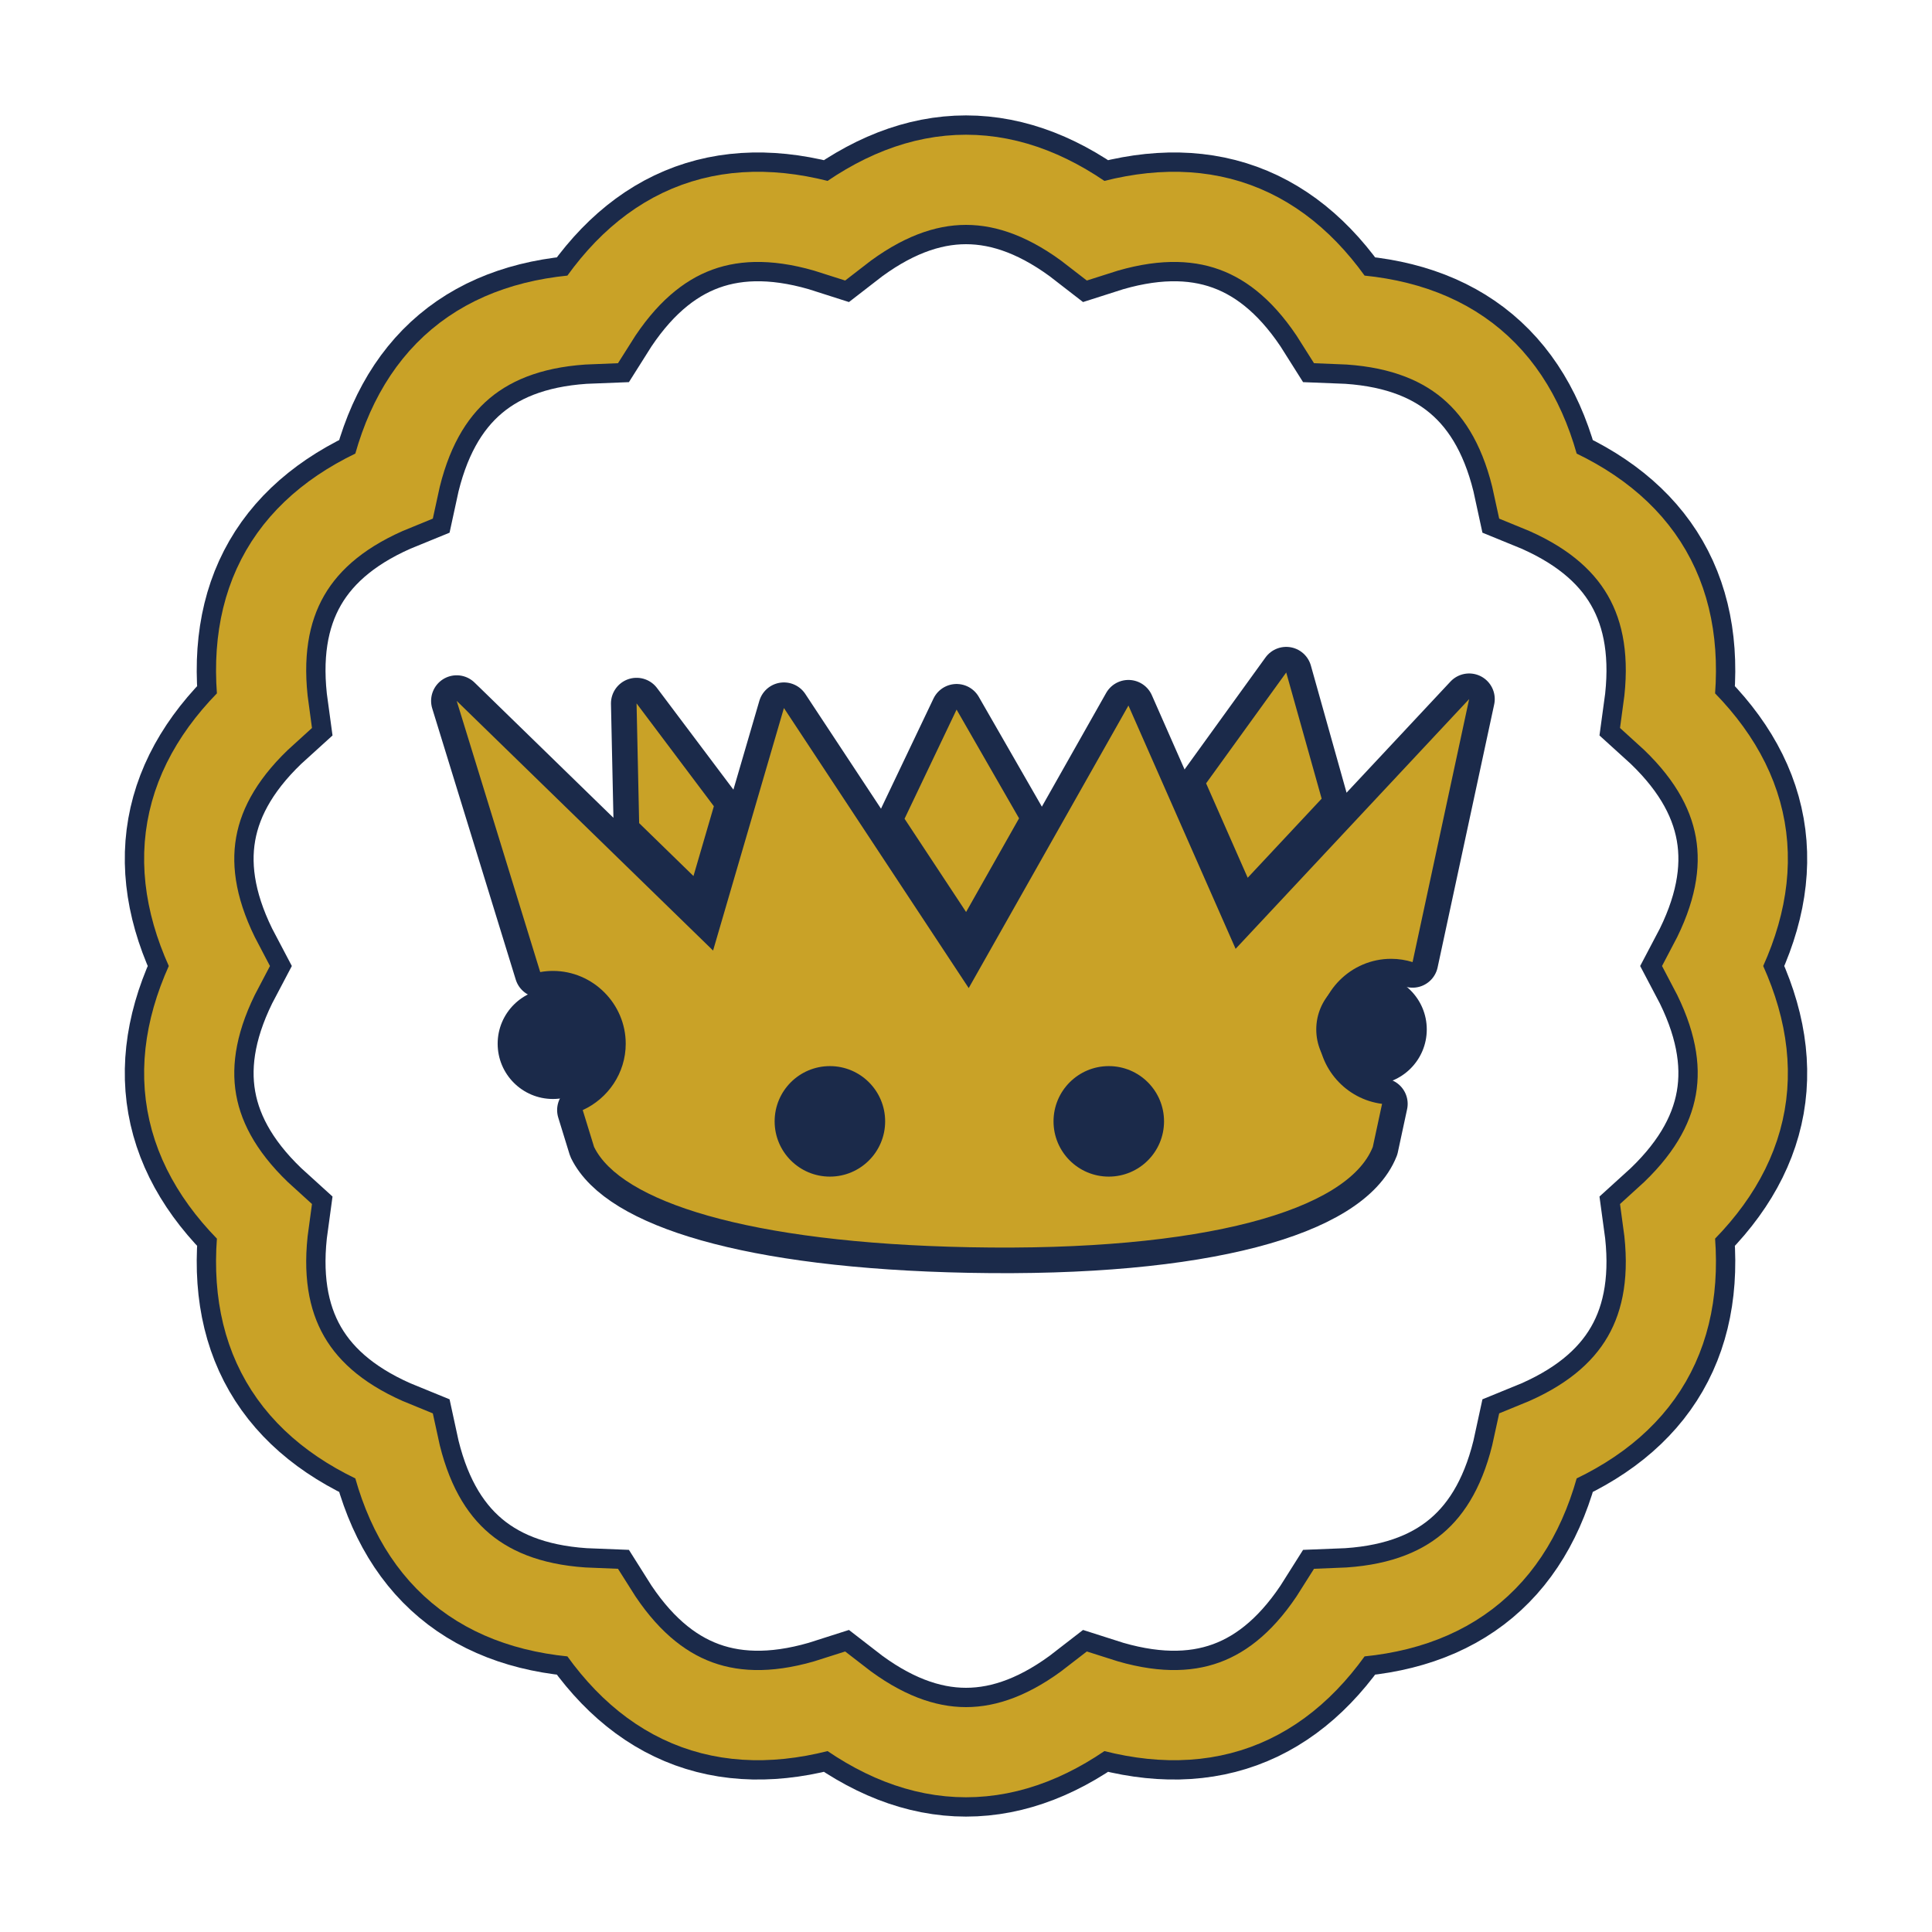
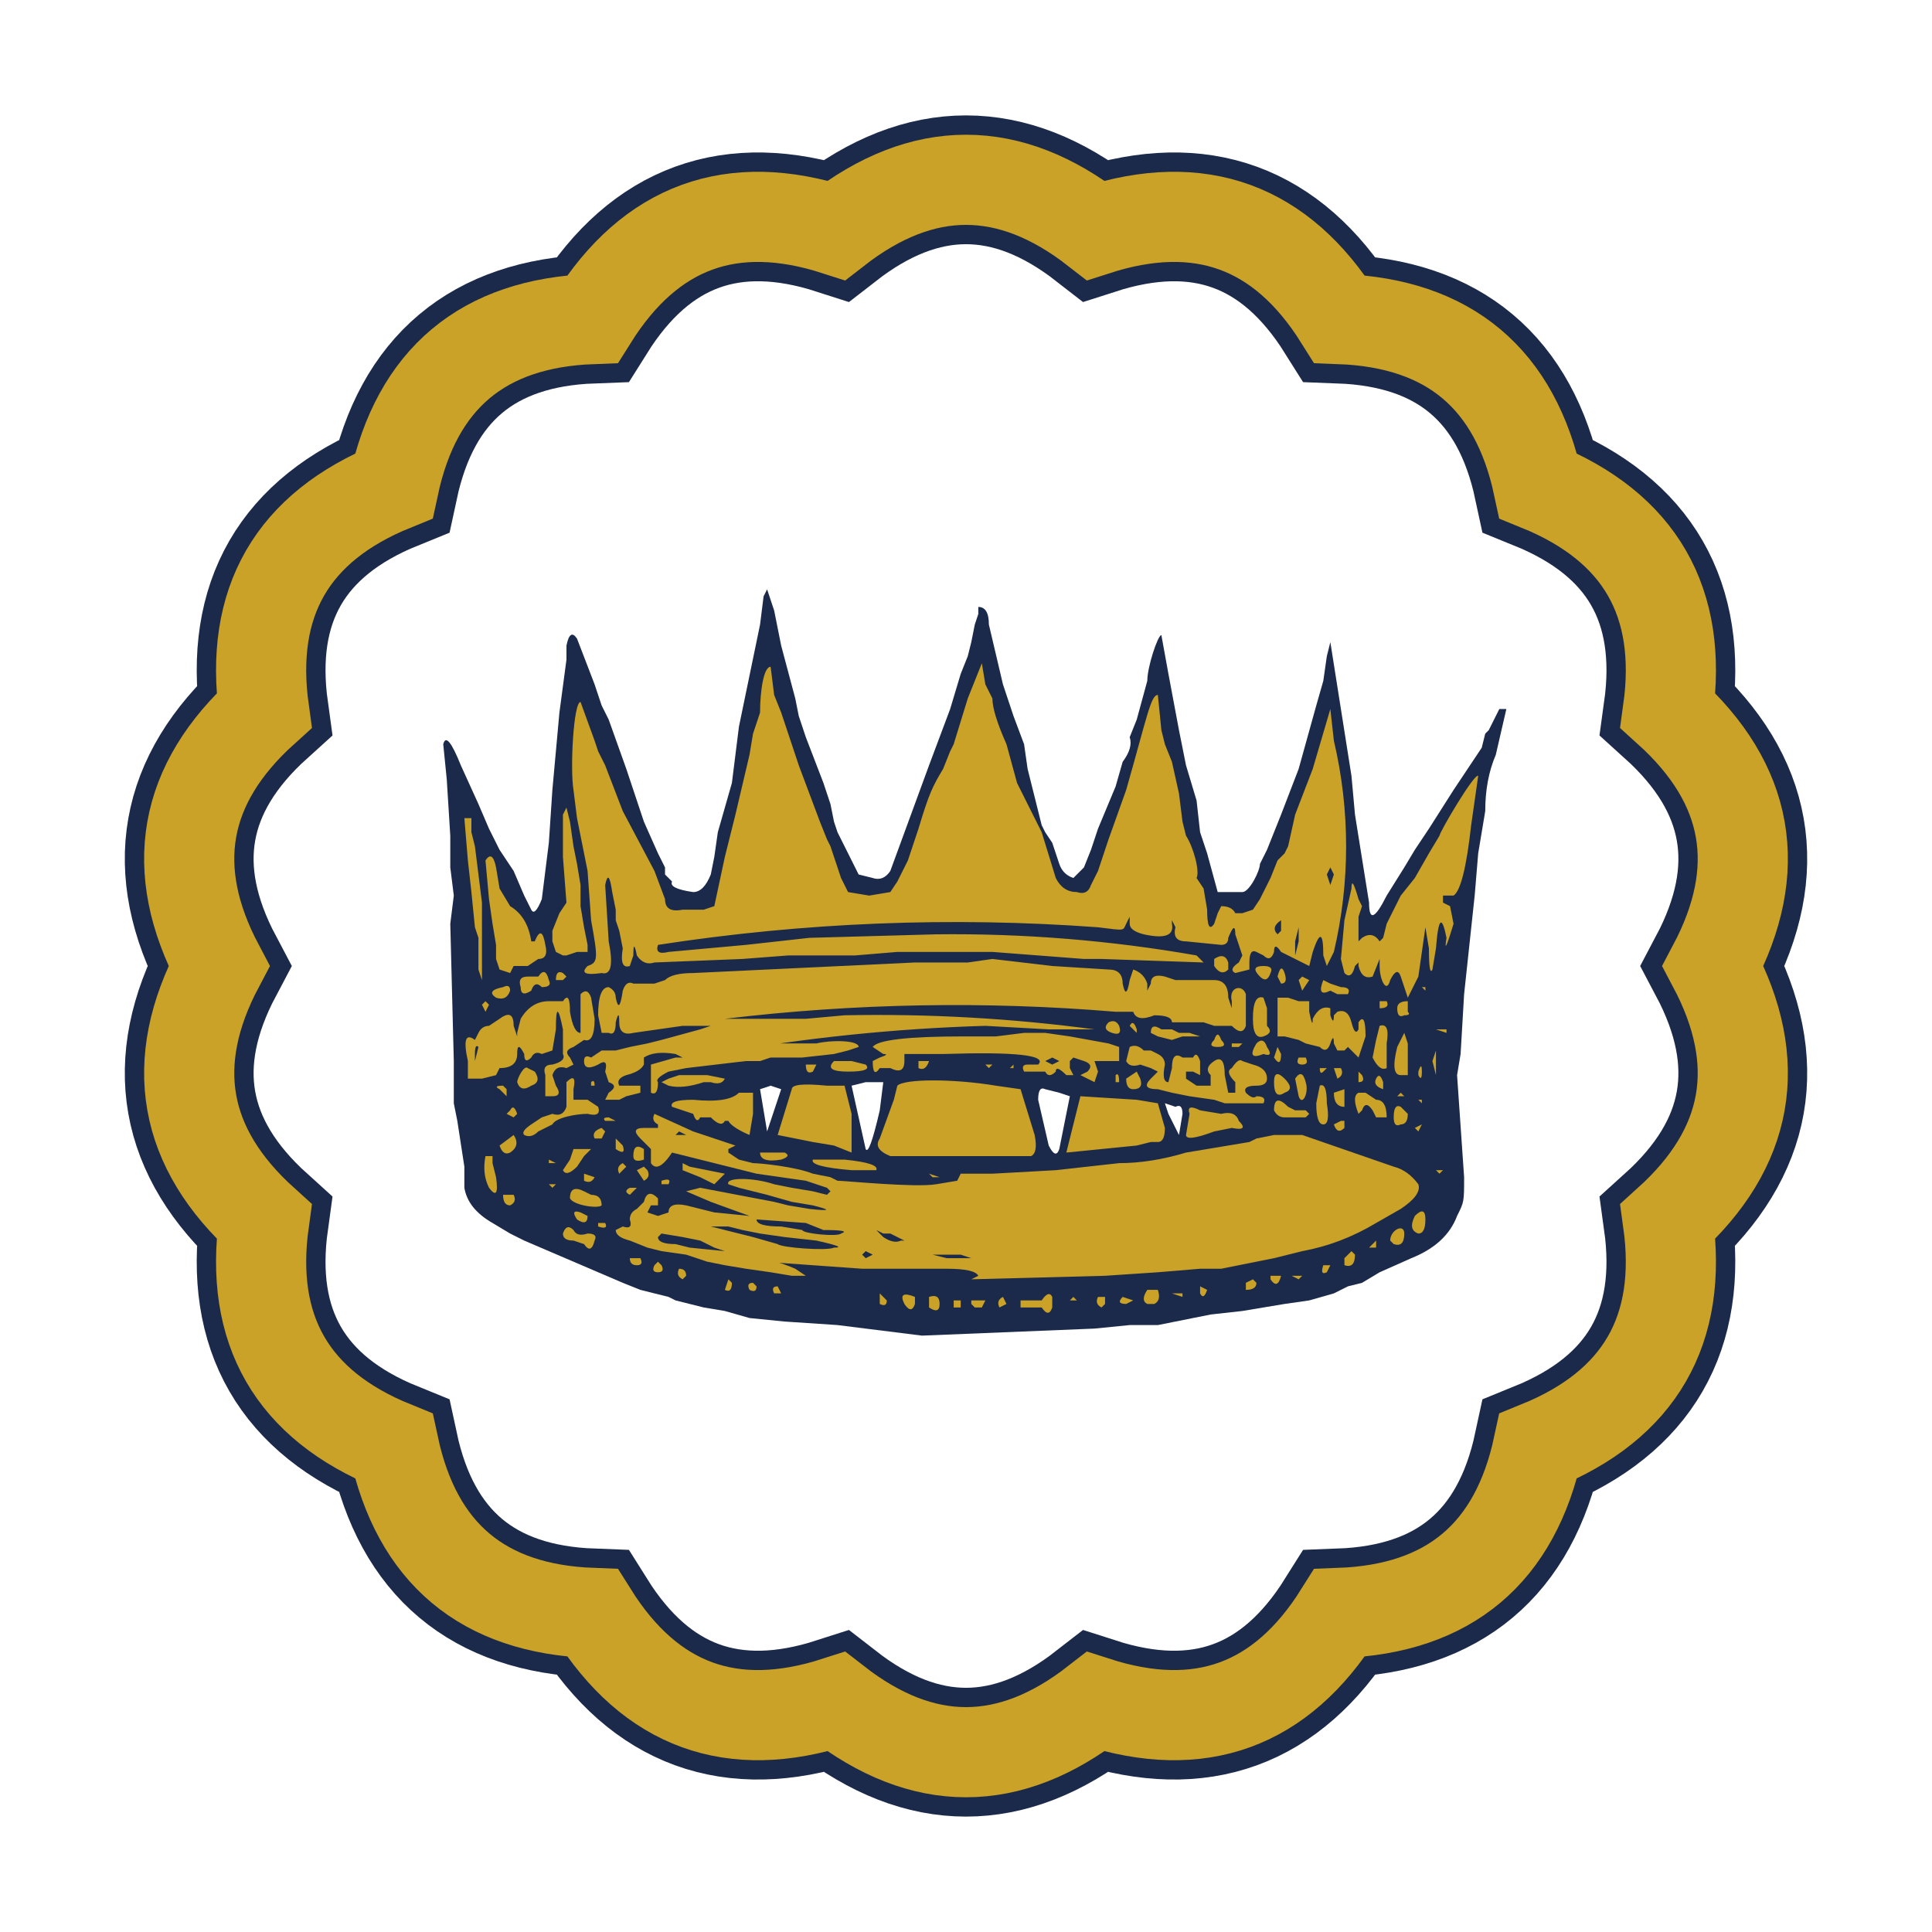
<svg xmlns="http://www.w3.org/2000/svg" width="300" height="300" viewBox="0 0 300 300">
  <path d="M266 150Q277.95 172.56 259 189.67Q262.51 214.96 238.86 224.56Q233.51 249.52 208 250.46Q194.44 272.08 170.14 264.24Q150 279.92 129.86 264.24Q105.56 272.08 92 250.46Q66.49 249.52 61.14 224.56Q37.49 214.96 41 189.67Q22.05 172.56 34 150Q22.05 127.44 41 110.33Q37.49 85.04 61.14 75.44Q66.49 50.48 92 49.54Q105.56 27.92 129.86 35.76Q150 20.08 170.14 35.76Q194.44 27.92 208 49.54Q233.51 50.48 238.86 75.44Q262.51 85.04 259 110.33Q277.95 127.44 266 150z" fill="none" stroke="#1b2a4a" stroke-width="20" />
  <path d="M266 150Q277.95 172.56 259 189.67Q262.51 214.96 238.86 224.56Q233.51 249.52 208 250.46Q194.44 272.08 170.14 264.24Q150 279.92 129.86 264.24Q105.56 272.08 92 250.46Q66.49 249.52 61.14 224.56Q37.49 214.96 41 189.67Q22.05 172.56 34 150Q22.05 127.44 41 110.33Q37.49 85.04 61.14 75.44Q66.49 50.48 92 49.54Q105.56 27.92 129.86 35.76Q150 20.08 170.14 35.76Q194.44 27.92 208 49.54Q233.51 50.48 238.86 75.44Q262.51 85.04 259 110.33Q277.95 127.44 266 150z" fill="none" stroke="#c9a227" stroke-width="14" />
-   <g transform="translate(65 65) scale(0.33)">
-     <line x1="129.34" y1="215.24" x2="138.57" y2="250.31" stroke="#1b2a4a" stroke-width="24.09" stroke-linecap="round" />
-     <line x1="257.62" y1="232.17" x2="258.85" y2="267.97" stroke="#1b2a4a" stroke-width="24.09" stroke-linecap="round" />
-     <line x1="390.13" y1="216.05" x2="384.44" y2="249.5" stroke="#1b2a4a" stroke-width="24.09" stroke-linecap="round" />
-     <path d="m408.256 119.46-37.7 52.165 19.57 44.426 34.8-37.214-16.67-59.375zm86.074 12.513L384.44 249.498 334.01 135.02l-75.162 132.947-86.948-131.78-33.334 114.122L17.922 132.83l39.3 127.6c1.945-.348 3.94-.54 5.98-.54 18.812 0 34.26 15.452 34.26 34.262 0 13.823-8.346 25.822-20.235 31.22l5.337 17.33c12.425 25.466 71.863 45.152 176.582 47.206 110.805 2.174 178.12-17.54 189.854-47.207h-.002l4.357-20.26c-16.836-2.114-30.02-16.612-30.02-33.986 0-18.81 15.45-34.262 34.263-34.262 3.513 0 6.91.54 10.11 1.54l26.622-123.762zm-391.77 2.04 1.22 56.337 25.56 24.89 9.592-32.842-36.37-48.386zm150.585 2.91-24.483 51.36 28.955 43.885 24.922-44.08-29.395-51.166z" fill="#c9a227" stroke="#1b2a4a" stroke-width="24.09" stroke-linejoin="round" paint-order="stroke" />
-     <circle cx="63.2" cy="294.15" r="26" fill="#1b2a4a" />
-     <circle cx="193.53" cy="330.68" r="26" fill="#1b2a4a" />
-     <circle cx="324.76" cy="330.68" r="26" fill="#1b2a4a" />
-     <circle cx="448.39" cy="287.43" r="26" fill="#1b2a4a" />
-   </g>
+   <svg x="65" y="65" width="170" height="170" viewBox="54 72 311 218" fill="#1b2a4a">
+     <defs>
+       <clipPath id="a">
+         <path d="M54 72h311v218H54Z" />
+       </clipPath>
+     </defs>
+     <g fill="none" stroke="none" stroke-dasharray="none" clip-path="url(#a)">
+       <path fill="#1b2a4a" d="m152 76-1 8-6 29-1 8-1 8-2 7-2 7-1 7-1 5q-2 5-5 5-7-1-6-3l-2-2v-2l-2-4-4-9-3-9-2-6-5-14-2-4-2-6-5-13q-2-3-3 2v4l-2 15-2 22-1 15-2 16q-2 5-3 3l-2-4-3-7-4-6-3-6-3-7-5-11q-4-10-5-6l1 10 1 16v9l1 8-1 8 1 39v12l1 5 2 13v6q1 6 8 10l5 3 4 2 28 12 5 2 4 1 4 1 2 1 4 1 4 1 6 1 7 2 10 1 15 1 24 3 49-2 10-1h8l15-3 9-1 6-1 6-1 7-1 7-2 4-2 4-1 5-3 9-4q10-4 13-12c2-4 2-4 2-11l-2-29 1-6 1-17 3-28 1-12 2-12q0-9 3-16l3-13h-2l-3 6-1 1-1 4-4 6-4 6-7 11-4 6-3 5-5 8q-5 10-5 2l-4-25-1-11-6-38-1 4-1 7-2 7-5 18-5 13-4 10-2 4c0 2-3 8-5 8h-7l-3-11-2-6-1-9-3-10-2-10-3-16-2-11c-1 0-4 9-4 13l-3 11-2 5q1 3-2 7l-2 7-5 12-2 6-2 5-3 3q-3-1-4-4l-1-3-1-3-2-3-1-2-4-16-1-7-3-8-3-9-4-17q0-5-3-5v2l-1 3-1 5-1 4-2 5-3 10-6 16-11 30q-2 3-5 2l-4-1-6-12-1-3-1-5-2-6-5-13-2-6-1-5-4-15-2-10-2-6zm34 138-1 8q-3 13-4 11l-4-18 4-1zm50 3 3 1-3 15q-1 3-3-1l-3-13q0-4 2-3zm-79-1-4 12-2-12 3-1zm114 7-1 6-1-2-2-4-1-3 3 1q2-1 2 2" />
+       <path fill="#c9a227" d="m215 101 2 4q0 4 4 13l3 11 7 14 4 13q2 4 6 4 3 1 4-2l2-4 3-9 5-14c6-21 7-27 9-27l1 10 1 4 2 5 2 9 1 8 1 4c2 3 4 10 3 12l2 3 1 6q0 7 2 4l1-3 1-2q3 0 4 2h2l3-1 2-3 3-6 2-5 2-2 1-2 2-9 5-13 5-17 1 9a131 131 0 0 1 0 60l-2 4-1-3q0-10-3-1l-1 4-2-1-2-1-4-2q-2-3-2 0-1 3-3 1l-2-1q-2-1-2 3v2l-4 1q-2-1 1-3l1-2-1-3-1-3q0-4-2 1 0 2-2 2l-10-1q-4 0-3-4l-1-2v1q1 5-8 3-4-1-4-3v-2l-1 2c-1 2 0 2-8 1a553 553 0 0 0-125 5q-1 3 3 2l22-2 18-2 36-1a401 401 0 0 1 74 6l2 2-29-1h-5l-26-2h-27l-12 1h-19l-13 1-25 1q-3 1-5-2-1-5-1 0l-1 3q-3 1-2-5l-1-5-1-3v-3l-1-5q-1-7-2-2l1 16q2 10-2 9-7 1-4-2c3-1 3-2 1-13l-1-14-3-15-1-8c-1-6 0-25 2-25l4 11 1 3 2 4 5 13 9 17 3 8q0 4 5 3h6l3-1 3-14 3-12 4-17 1-6 2-6c0-6 1-13 3-13l1 8 2 5 5 15 3 8 3 8 2 5 1 2 1 3 2 6 2 4 6 1 6-1 2-3 3-6 3-9c3-10 4-12 7-17l2-5 1-2 4-13 4-10zm139 33-1 7q-2 18-5 20h-3v2l2 1 1 5q-3 10-2 4-2-10-3 3l-1 6q-1 2-1-6l-1-6v-1 1l-2 14-3 6-2-6q-1-3-3 1c-1 4-3 0-3-4v-2l-2 5q-3 1-4-3v-1l-1 1q-1 4-3 2l-1-4 1-11 2-9q0-4 2 3l1 2-1 3v7l1-1q3-2 5 1l1-1 1-4 4-8 4-5 4-7 3-5c0-1 10-18 11-17z" />
+       <path fill="#c9a227" d="m97 140 1 7 1 5 1 6v6l1 6 1 5v2h-3l-3 1h-1l-2-1-1-3v-3l2-5 2-3-1-13v-12l1-2zm-28-1v4l1 4 1 8 1 8v22l-1-3v-9l-1-3-1-10-1-9-1-12zm7 14 1 6 3 5q5 3 6 10h1q2-5 3 1 1 4-2 4l-3 2h-4l-1 2-3-1-1-3v-4l-1-6-1-7-1-11q2-3 3 2m208 27v2q-2 2-4-1v-2q3-2 4 1m12 3q-1 3-3 1-3-3 1-3 3 0 2 2m-62-2 16 1q4 0 4 4 1 5 2-1l1-3q3 1 4 4v2l1-2q0-3 4-2l3 1h11q4 0 4 5l1 3v-2c-1-4 3-5 4-2v9q-1 3-4 0h-5l-3-1h-9q0-2-5-2-5 2-6-1h-5a549 549 0 0 0-111 2h23l11-1a465 465 0 0 1 71 4h-13l-18-1a523 523 0 0 0-77 8l5-1v-1l9-1h15c4-1 12-1 12 1l-3 1-4 1-9 1h-9l-3 1h-4l-17 2-5 1q-4 2-3 3 0 4-2 3v-8l7-2h2l-2-1q-6-1-9 1v2q-1 2-5 3-3 1-2 3h6v2l-4 1-2 1h-4l1-2q3-2 0-3l-1-3q1-4-2-2-4 2-4-1 0-2 2-1l3-2h4l4-1 5-1 4-1 11-3 3-1h-8l-7 1-7 1q-4 1-4-3t-1 0q0 4-2 3h-2l-1-5q0-8 3-8 2 1 2 3 1 5 2-2 1-3 3-2h6l3-1q2-2 8-2l63-3h15l7-1zm66 2q1 3-1 3l-1-2q1-4 2-1m7 2-2 3-1-3 1-1zm6 1 3 1q3 0 2 2h-3l-2-1q-4 2-2-3zm27 2-1-1h1zm-17 2-1-1zm-227-6-1 1h-2q0-3 2-2zm205 6 3 1h3v3q1 5 1 2 2-4 5-3v2q1 3 1 0l1-1q3-1 4 3t2 2v-2q2-3 2 4l-2 6-2-2-1-1-1 1h-2l-1-2q0-3-1 0t-3 1l-4-1-2-1-4-1h-2v-11zm28 1q1 2-2 2v-2zm-238-6q1 2-2 2-2-2-3 1-3 2-3-1-1-3 2-3h3q2-3 3 1m204 8v5q2 2-1 3t-3-5q0-7 3-6zm40-1v2q1 1-1 1-2 1-2-2 0-2 3-2zm5 4v-2q0-1 0 0zm-260-8q-1 3-4 2-3-2 2-3 2-1 2 1" />
+       <path fill="#c9a227" d="m103 190 1 6q0 7-3 6l-3 2q-3 1-1 3l1 2-2 1q-3-1-4 2l1 3q2 3-1 3h-2v-6q-1-3 2-3 4-1 3-3v-7q-2-10-2 0l-1 6-3 1q-2-1-3 1-2 2-2-1-2-4-2 0t-5 4l-1 2-4 1h-4v-5q-2-9 2-6l1-2q1-2 3-2l3-2q4-3 4 2l1 3v-1l1-4q3-5 8-5h4q2-3 2 3 1 6 3 6v-11q2-2 3 1m243 9v1l-3-1zm-17 4v7q-2 1-4-3l1-5 1-4q3-1 2 5m-76-5q1 3-2 2t-1-3q2-1 3 1m-179-6-1 2-1-2 1-1zm184 7v1l-2-2q1-2 2 1m77 4v9h-2q-3 0-1-8l2-4zm-67-4 2 1h3l3 1h-5l-3 1-4-1-2-1q0-3 3-1zm14 3q2 2-1 2t-1-2q1-3 2 0m-43-1 11 2 3 1v4h-7l1 3-1 3-2-1-2-1 2-1q2-2-1-3l-3-1-1 1v2l1 2h-2q-3-3-3-1-2 2-3 0h-6q-1-2 1-2h3q4-4-27-3h-11v2q0 4-4 2h-3q-2 3-2-2l2-1q3-1 1-1l-3-2q2-3 26-3h9l8-1h6zm49 2-1 1h-2v-1zm7 1q2 3-1 2-5 2-2-3 2-2 3 1m48 8-1-4 1-3zm-44-6q0 4-2 1l1-3z" />
+       <path fill="#c9a227" d="M260 205h2l2 1q2 1 2 3-1 5 1 5l1-4q0-5 3-3h3q1-2 2 1v4l-2-1h-2v2l3 2h4v-3q-2-2 1-4t3 4l1 5h2v-3q-3-3-1-4 2-3 3-2l3 1q4 1 4 4 0 2-3 2-4 0-3 2 2 2 3 1 3 0 2 2h-11l-3-1-7-1-5-1-4-1q-5 0-2-3l2-2-2-1-3-1q-3 1-4-1l1-4q2-1 4 1m46 2q1 2-1 2t-1-2zm33 4q0 3-1 1v-1q1-3 1 0m-27-1-1 1q-1 1-1-1zm4 0q1 2-1 3l-1-3zm6 2q1 2-1 2v-3zm-123-4q-1 3-3 2v-2zm-18 1q2 2-5 2t-4-3h5zm29 0-1-1zm7 0-1 1-1-1zm6 1h-1l1-1zm77 3q3 3 0 4-3 2-3-3 0-4 3-1m6 1c1 3-1 7-2 4l-1-5q2-3 3 1m22 0v2q-3-1-2-3t2 1m-161-5-1 2q-2 1-2-2z" />
+       <path fill="#c9a227" d="M259 213q1 3-2 3-2 0-2-3l3-2zm-7 1v2zv-2q1-1 1 2m59 6q1 6-1 6t-2-6l1-5q2-1 2 5m-158-9-1-1zm163 5v5q-3 0-3-4zm6 1 3 2q3 0 3 5h-3l-1-2q-2-3-3 0l-1 1q-2-5 0-6zm11 1h-2l1-1zm-247-7q2 3-1 4-3 2-4-1c0-1 2-5 3-4zm54 2q-1 2-4 1h-2q-6 2-10 1l-2-1 2-1 3-1h8zm77 2 7 1 4 13q1 5-1 6h-40q-5-2-3-5l4-11 1-4c2-2 16-2 28 0m121 5-1-1h1zm-162 3v11l-5-2-6-1-10-2 4-13q0-2 10-1h5zm81-4 6 1 2 7q0 4-2 4h-2l-4 1-20 2 4-16zm43 2 2 1h3l1 1-1 1h-6q-2 0-3-2 0-5 4-1m-203-5v3h4l3 2q1 3-3 2c-3 0-9 1-10 3l-2 1-2 1q-2 2-4 1-1-1 2-3l3-2 3-1q3 1 4-2v-7q3-3 2 2m6-1h-1v-1q1-1 1 1m231 8q0 3-2 3-2 1-2-2 0-4 2-3zm-186 0-1 6s-5-2-6-4h-1q-1 2-4-1h-3q-1 2-2-1l-3-1-3-1q-1-2 6-2 10 1 13-2h4zm133 0q4-1 5 2 3 3-2 2l-5 1q-8 3-8 1l1-6q-1-3 3-1zm-203-7v2l-2-2q-2-1 1-1zm238 9v2q-2 2-3-1l2-1zm22 1-1 2-1-1zm-17 2q1-1 0 0" />
+       <path fill="#c9a227" d="m305 229 26 9q4 1 7 5 1 3-5 7l-7 4q-10 6-21 8l-8 2-15 3h-6l-12 1-15 1-38 1 2-1q-1-2-9-2h-24l-28-2q2-1 9 2l3 2h-4l-6-1-7-1-6-1-5-1-6-2-7-1-4-1-5-2q-4-1-4-3l2-1q3 1 2-2 0-2 2-3l2-2q1-4 4-1v2h-2l-1 2 3 1 3-1q0-3 5-2l4 1 4 1 10 1-11-4-7-3 4-1 21 4 4 1 6 1q9 1 1-1l-6-1-7-2-4-1-4-1-3-1c-1-2 7-2 13 0l5 1 6 1 4 1 1-1-1-1-6-2-7-1-7-1-20-5-4-1q-4 6-6 3v-4l-1-1-2-2q-3-3 1-3h4v-1q-2-1-1-3l11 5 3 1 6 2 3 1-2 1v1l3 2 4 1c2 0 12 1 17 3l5 1 2 1c2 0 22 2 28 1l6-1 1-2h9l18-1 9-1 9-1q9 0 19-3l18-3 2-1 5-1zm-223-6-1 1-2-1 1-1q1-2 2 1m28 2h-3q-1-1 1-1zm-3 3-1 2h-2q-1-2 2-3zm-26 1q2 3-1 5-2 1-3-2z" />
+       <path fill="#c9a227" d="M112 232q1 3-2 1v-3zm233 7-1 1-1-1zm-242-6-2 2-2 3q-3 3-4 1l2-3 1-3zm15 0v3q-3 1-3-1 0-4 3-2m40 1q2 1-1 2-6 1-6-2zm17 2q10 1 9 3h-7q-12-1-11-3zm-100-1v2l1 4q1 7-2 3-2-4-1-9zm18 2h-2v-1zm14 0h-1zm29 2 5 1-3 3-4-2-5-2v-2l2 1zm66 2h-2l-1-1zm-89-3-2 2q-1-2 1-3zm81 2h-1q-1 0 0 0zm-75-1q1 2-1 3l-2-3 2-1zm-15 2q-1 2-3 1v-2zm21 2h-2v-1q3-1 2 1m215 10q0 4-2 4-3-1-1-5 3-3 3 1M93 243l-1 1-1-1zm23 1-2 2q-2-1 0-2zm-15 1 2 1q3 0 3 3c-1 1-8 0-9-2q0-4 4-2m-20 1q1 2-1 3-2 0-2-3zm253 11q0 4-3 3l-1-1c0-3 4-5 4-2m-239-7v-1zm16 0h-2zm-9 2q0 3-3 1-2-3 1-2zm224 9h-2l2-2zm-219-7q1 2-2 1v-1zm213 9q0 4-3 3v-2l2-2zm-222-7q1 2 4 1 3 0 2 2-1 4-3 1l-3-1q-3 0-3-2 1-3 3-1m215 10-1 2q-2 1-1-2zm-204-4-1-1zm190 7q-1 4-3 1v-1zm6 0-1 1-2-1zm-188-5q1 2-1 2t-2-2zm175 7q0 2-3 2v-2l2-1zm-169-5q1 2-1 2t-1-2l1-1zm7 3-1 1q-2-1-1-3 2 0 2 2m148 4q-1 3-2 1v-2zm6 0q-1 0 0 0m-111-4h-2zm91 4q1 3-1 4h-2q-2-1 0-4zm7 1v1l-3-1zm-128-3q0 3-2 2l1-3zm7 1q0 2-2 1-1-2 1-2zm99 3v2l-1 1q-2-1-1-3zm8 1-2 1q-3 0-1-2zm-23-1v3q-1 3-3 0h-6v-2h6q2-3 3-1m-77-1h-2q-1-2 1-2zm84 2h-2l1-1zm-54 0q0 2-2 1v-3zm8-1v2q-1 3-3 0-2-4 3-2m7 2q0 3-3 1v-3q3-1 3 2m13-1-1 2h-2l-1-1v-1zm6 1-2 1q-1-2 1-3zm-13-1v2h-2v-2zm-30 0" />
+       <path fill="#1b2a4a" d="m312 155 1 3 1-3-1-2zm-12 4v1zm-1 9q-3 2-1 4l1-1zm4 6v4l1-4v-4zm-223-1v2-3zm-10 33v2l1-4q-1-1-1 2m162 2 2 1 2-1-2-1zm-105 21h3l-2-1zm49 17h12zm21 1 1-1zm-23 5 18 1h5-5zm-24 1q0 2 7 2l6 1c0 1 10 2 11 1q3-1-5-1l-5-2zm-13 2 12 3 7 2c1 1 14 2 16 1q4 0-5-2l-9-1-7-1-5-1-4-1zm49 3q3 2 5 1h1l-2-1-2-1h-2l-2-1zm10 1h1q1 0 0 0zm-74-1q0 2 5 2l4 1 10 1-3-1-4-2-5-1-6-1zm81 5h-3l4 1h7l-3-1zm-23 0 1 1 2-1-2-1zm9 0q-1 0 0 0m6 0h1zq-1 0 0 0" />
+     </g>
+   </svg>
</svg>
